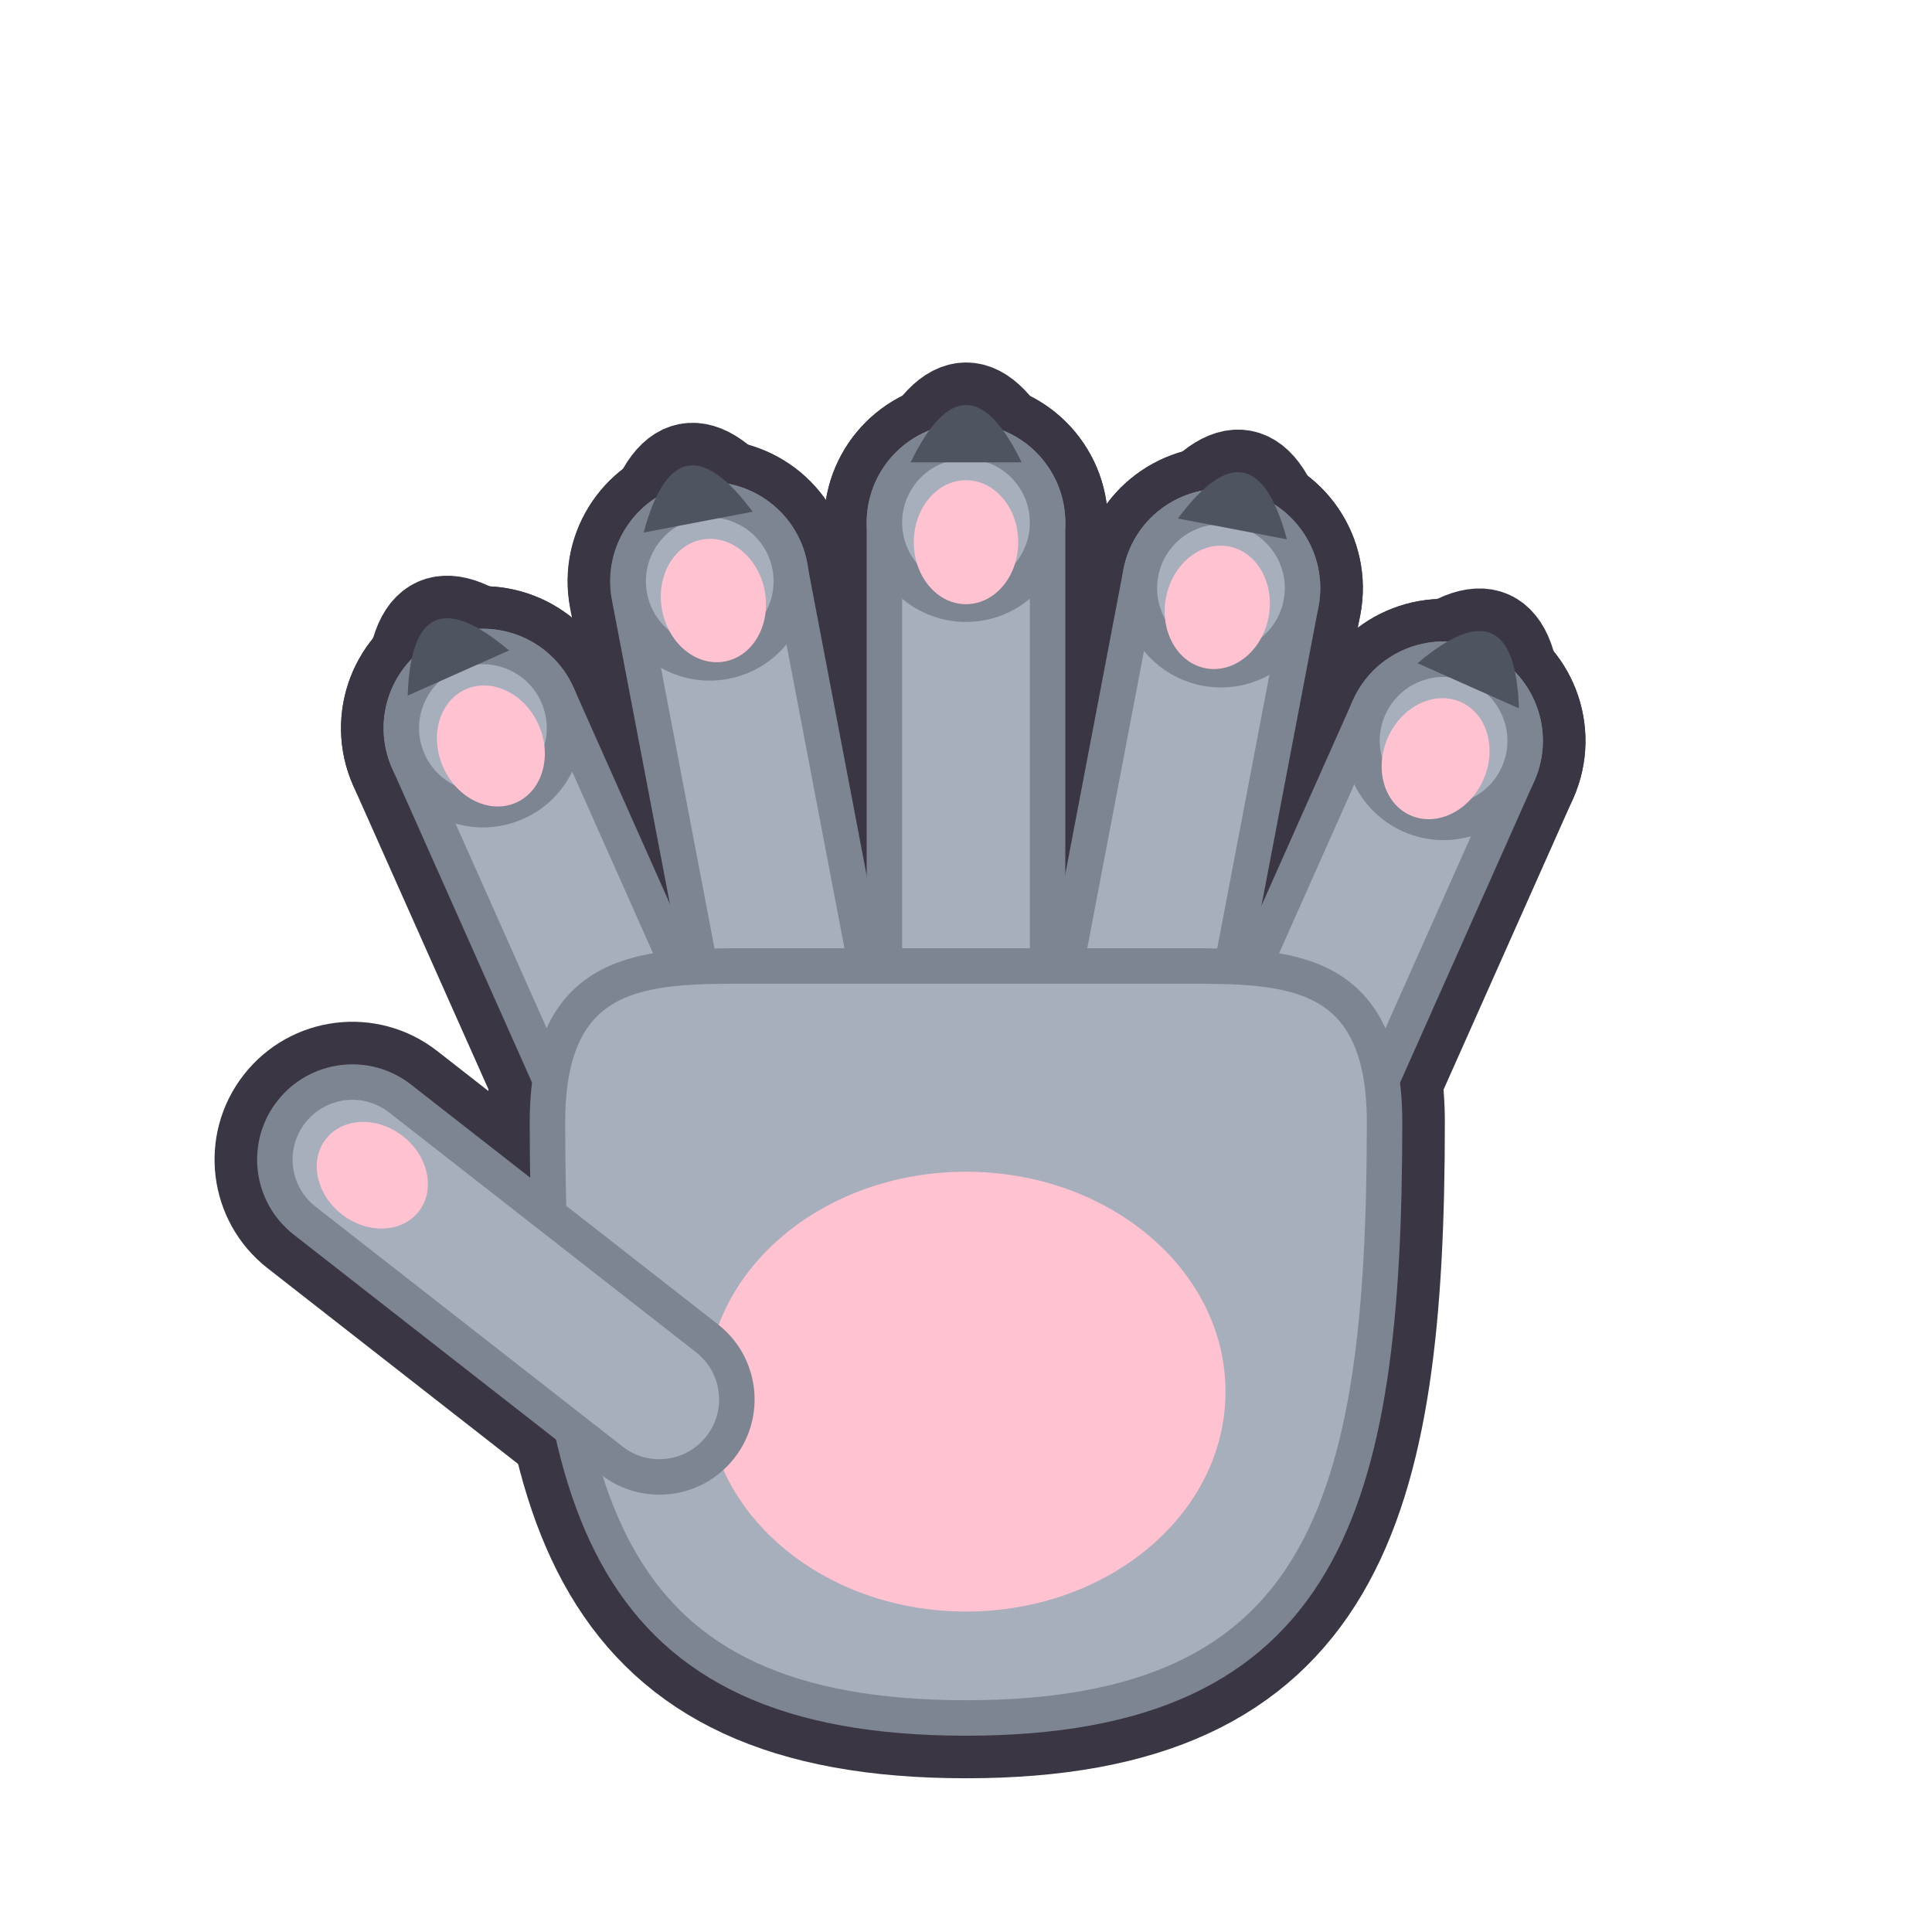
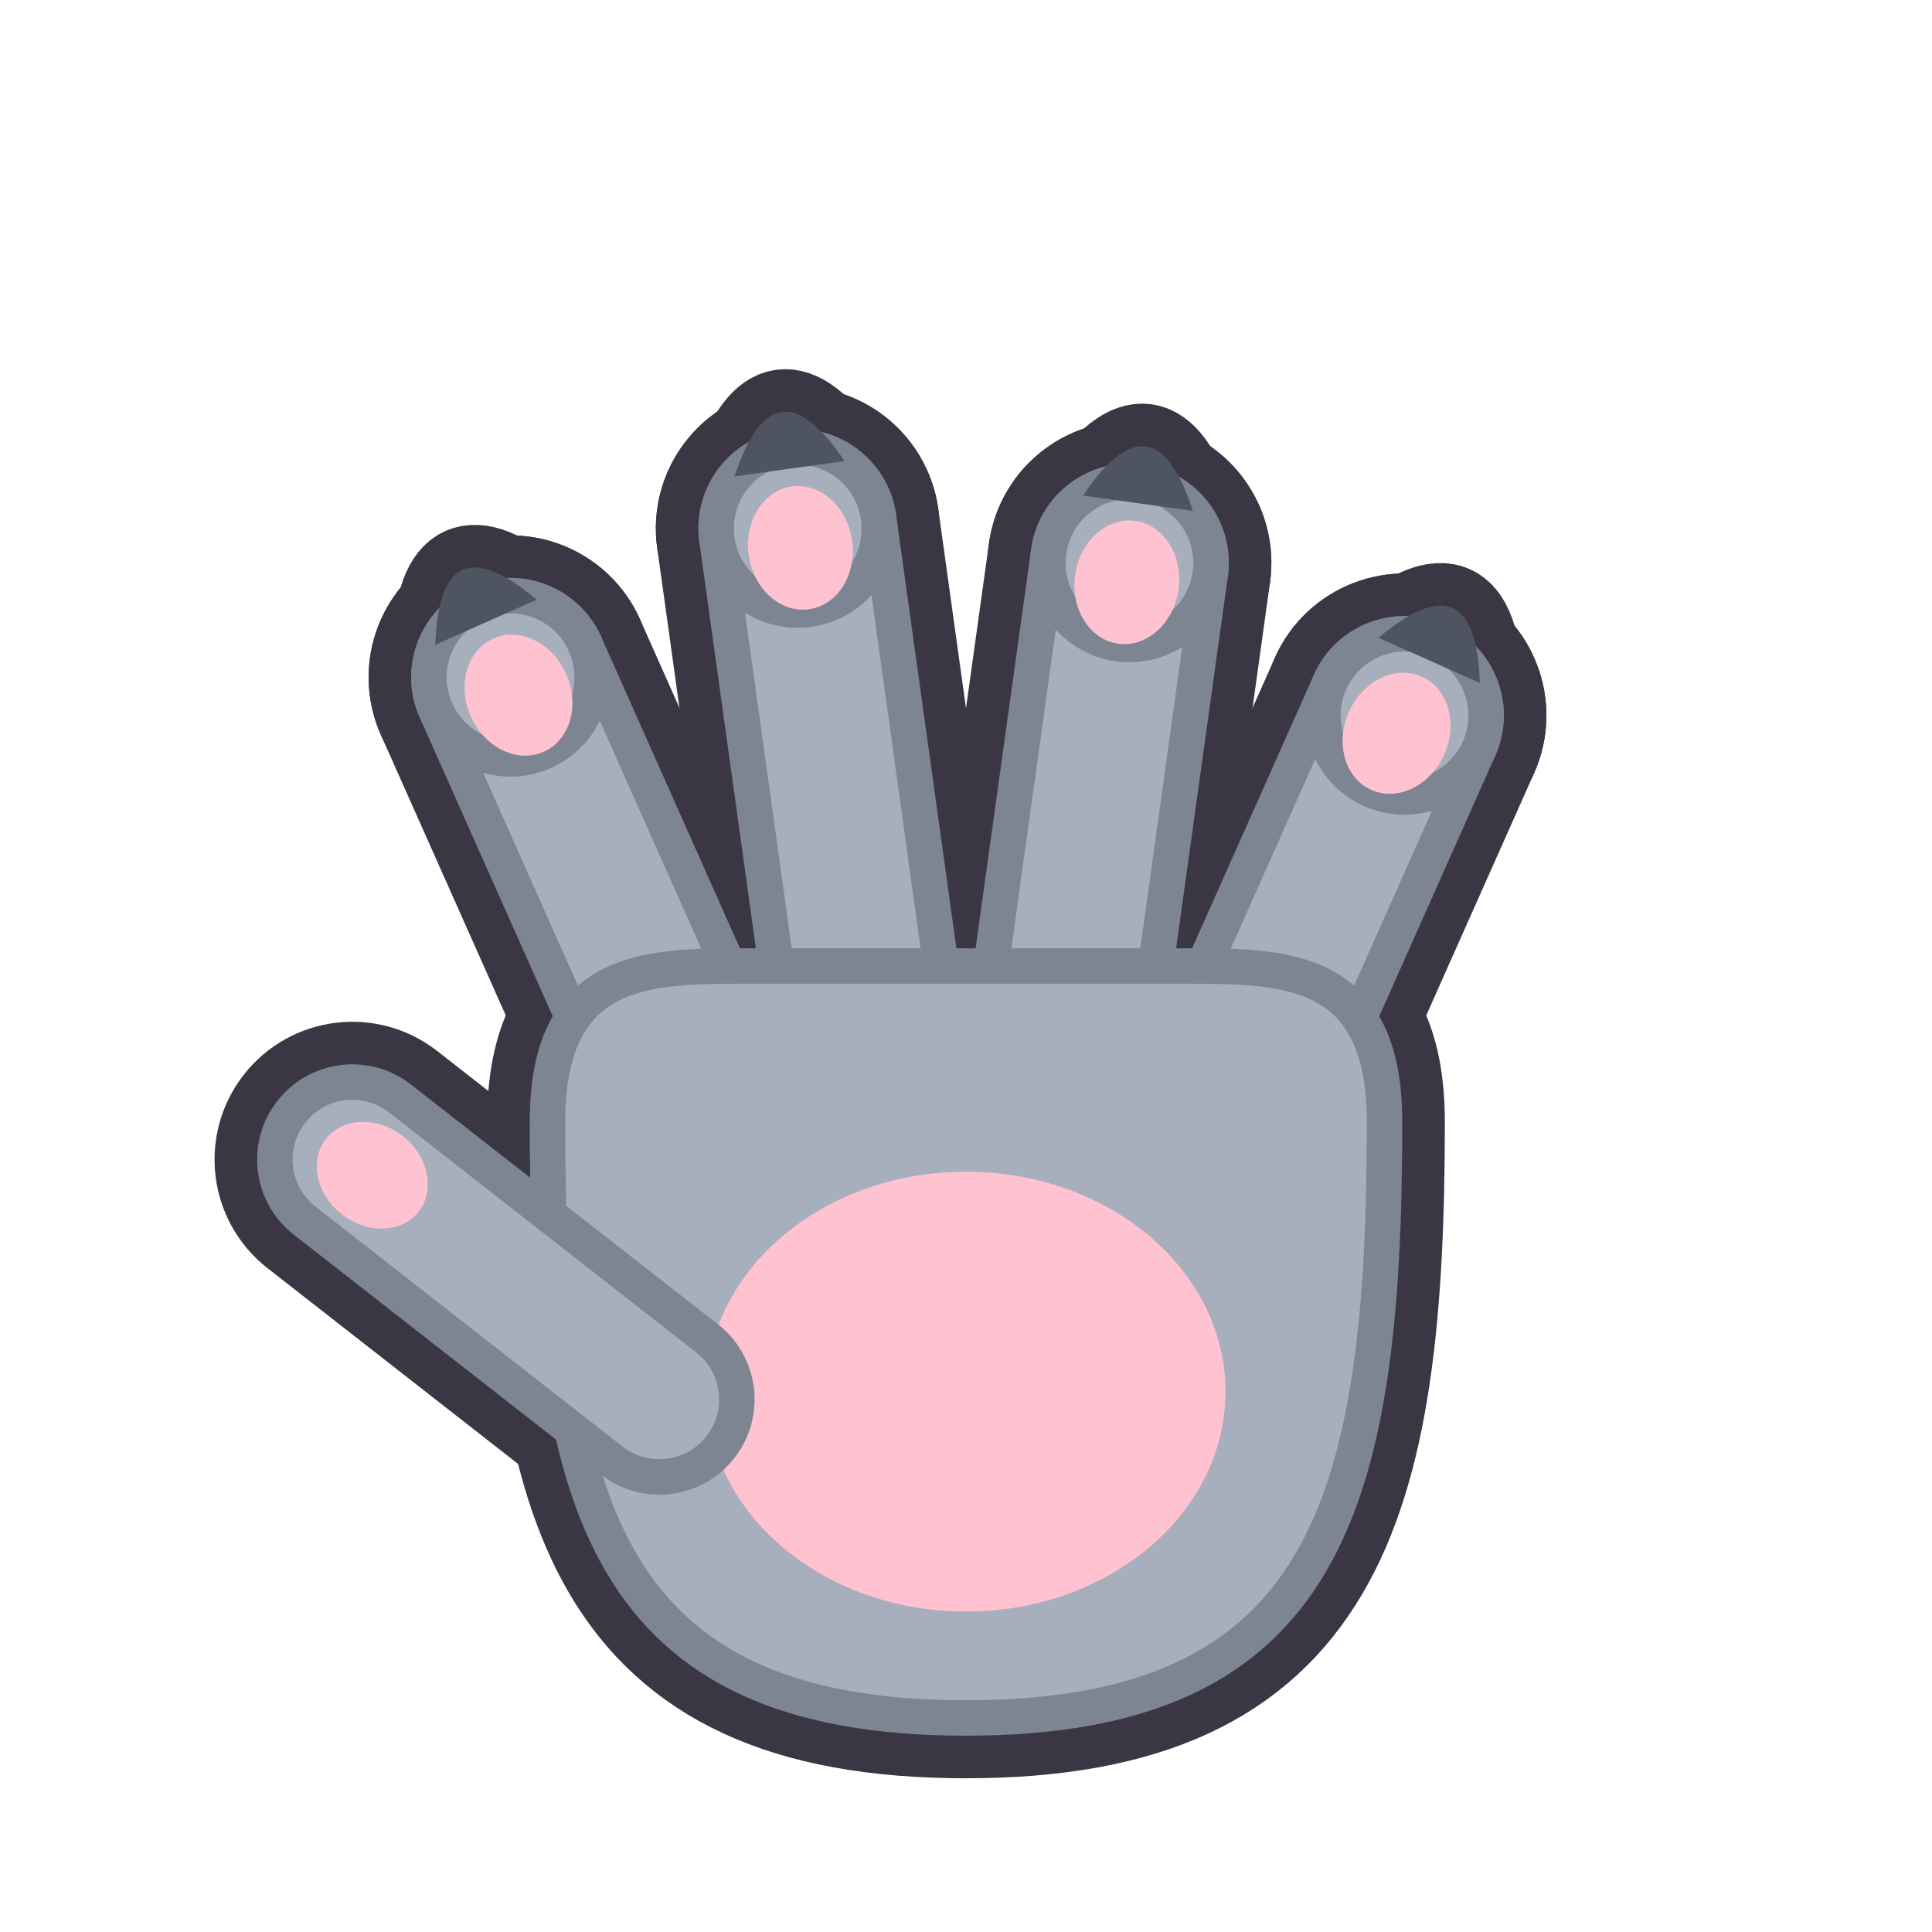
<svg xmlns="http://www.w3.org/2000/svg" viewBox="0 0 256 256" width="256" height="256" role="img" aria-labelledby="t-high_five_raccoon">
  <g transform="translate(7.68,7.68) scale(0.94)">
    <g class="outline">
-       <g transform="rotate(-24 85.52 152)">
-         <rect x="74.02" y="77.52" width="23" height="92.48" rx="11.5" fill="#3B3644" stroke="#3B3644" stroke-width="17" stroke-linejoin="round" />
-         <circle cx="85.52" cy="89.02" r="11.5" fill="#3B3644" stroke="#3B3644" stroke-width="17" stroke-linejoin="round" />
-         <path d="M77.7 80.52q7.82-16.15 15.64 0z" fill="#3B3644" stroke="#3B3644" stroke-width="12" stroke-linejoin="round" />
-         <ellipse cx="85.52" cy="91.78" rx="7.36" ry="8.74" fill="#3B3644" stroke="#3B3644" stroke-width="12" stroke-linejoin="round" />
+       <g transform="rotate(-24 92.6 152)">
+         <rect x="81.1" y="69.68" width="23" height="100.3" rx="11.5" fill="#3B3644" stroke="#3B3644" stroke-width="17" stroke-linejoin="round" />
+         <circle cx="92.6" cy="81.18" r="11.5" fill="#3B3644" stroke="#3B3644" stroke-width="17" stroke-linejoin="round" />
+         <path d="M84.78 72.68q7.82-16.15 15.64 0z" fill="#3B3644" stroke="#3B3644" stroke-width="12" stroke-linejoin="round" />
+         <ellipse cx="92.6" cy="83.94" rx="7.36" ry="8.74" fill="#3B3644" stroke="#3B3644" stroke-width="12" stroke-linejoin="round" />
      </g>
-       <g transform="rotate(-10.8 106.8 152)">
-         <rect x="95.26" y="60.86" width="23" height="109.1" rx="11.5" fill="#3B3644" stroke="#3B3644" stroke-width="17" stroke-linejoin="round" />
-         <circle cx="106.8" cy="72.36" r="11.5" fill="#3B3644" stroke="#3B3644" stroke-width="17" stroke-linejoin="round" />
-         <path d="M98.94 63.86q7.82-16.15 15.64 0z" fill="#3B3644" stroke="#3B3644" stroke-width="12" stroke-linejoin="round" />
-         <ellipse cx="106.8" cy="75.12" rx="7.36" ry="8.74" fill="#3B3644" stroke="#3B3644" stroke-width="12" stroke-linejoin="round" />
+       <g transform="rotate(-7.92 116.2 152)">
+         <rect x="104.7" y="54" width="23" height="116" rx="11.5" fill="#3B3644" stroke="#3B3644" stroke-width="17" stroke-linejoin="round" />
+         <circle cx="116.2" cy="65.5" r="11.5" fill="#3B3644" stroke="#3B3644" stroke-width="17" stroke-linejoin="round" />
+         <path d="M108.4 57q7.82-16.15 15.64 0z" fill="#3B3644" stroke="#3B3644" stroke-width="12" stroke-linejoin="round" />
+         <ellipse cx="116.2" cy="68.26" rx="7.36" ry="8.74" fill="#3B3644" stroke="#3B3644" stroke-width="12" stroke-linejoin="round" />
      </g>
-       <g transform="rotate(0 128 152)">
-         <rect x="116.5" y="54" width="23" height="116" rx="11.5" fill="#3B3644" stroke="#3B3644" stroke-width="17" stroke-linejoin="round" />
-         <circle cx="128" cy="65.5" r="11.5" fill="#3B3644" stroke="#3B3644" stroke-width="17" stroke-linejoin="round" />
-         <path d="M120.2 57q7.82-16.15 15.64 0z" fill="#3B3644" stroke="#3B3644" stroke-width="12" stroke-linejoin="round" />
-         <ellipse cx="128" cy="68.26" rx="7.36" ry="8.74" fill="#3B3644" stroke="#3B3644" stroke-width="12" stroke-linejoin="round" />
+       <g transform="rotate(7.92 139.8 152)">
+         <rect x="128.3" y="58.9" width="23" height="111.1" rx="11.5" fill="#3B3644" stroke="#3B3644" stroke-width="17" stroke-linejoin="round" />
+         <circle cx="139.8" cy="70.4" r="11.5" fill="#3B3644" stroke="#3B3644" stroke-width="17" stroke-linejoin="round" />
+         <path d="M132 61.9q7.82-16.15 15.64 0z" fill="#3B3644" stroke="#3B3644" stroke-width="12" stroke-linejoin="round" />
+         <ellipse cx="139.8" cy="73.16" rx="7.36" ry="8.74" fill="#3B3644" stroke="#3B3644" stroke-width="12" stroke-linejoin="round" />
      </g>
-       <g transform="rotate(10.8 149.2 152)">
-         <rect x="137.7" y="61.84" width="23" height="108.2" rx="11.5" fill="#3B3644" stroke="#3B3644" stroke-width="17" stroke-linejoin="round" />
-         <circle cx="149.2" cy="73.34" r="11.5" fill="#3B3644" stroke="#3B3644" stroke-width="17" stroke-linejoin="round" />
-         <path d="M141.4 64.84q7.82-16.15 15.64 0z" fill="#3B3644" stroke="#3B3644" stroke-width="12" stroke-linejoin="round" />
-         <ellipse cx="149.2" cy="76.1" rx="7.36" ry="8.74" fill="#3B3644" stroke="#3B3644" stroke-width="12" stroke-linejoin="round" />
-       </g>
-       <g transform="rotate(24 170.5 152)">
-         <rect x="159" y="79.48" width="23" height="90.52" rx="11.5" fill="#3B3644" stroke="#3B3644" stroke-width="17" stroke-linejoin="round" />
-         <circle cx="170.5" cy="90.98" r="11.5" fill="#3B3644" stroke="#3B3644" stroke-width="17" stroke-linejoin="round" />
-         <path d="M162.7 82.48q7.82-16.15 15.64 0z" fill="#3B3644" stroke="#3B3644" stroke-width="12" stroke-linejoin="round" />
-         <ellipse cx="170.5" cy="93.74" rx="7.36" ry="8.74" fill="#3B3644" stroke="#3B3644" stroke-width="12" stroke-linejoin="round" />
+       <g transform="rotate(24 163.4 152)">
+         <rect x="151.9" y="75.56" width="23" height="94.44" rx="11.5" fill="#3B3644" stroke="#3B3644" stroke-width="17" stroke-linejoin="round" />
+         <circle cx="163.4" cy="87.06" r="11.5" fill="#3B3644" stroke="#3B3644" stroke-width="17" stroke-linejoin="round" />
+         <path d="M155.6 78.56q7.82-16.15 15.64 0z" fill="#3B3644" stroke="#3B3644" stroke-width="12" stroke-linejoin="round" />
+         <ellipse cx="163.4" cy="89.82" rx="7.36" ry="8.74" fill="#3B3644" stroke="#3B3644" stroke-width="12" stroke-linejoin="round" />
      </g>
      <path d="M69 150C69 128 83 128 97 128H159C173 128 187 128 187 150C187 204 178.7 234 128 234C77.26 234 69 204 69 150Z" fill="#3B3644" stroke="#3B3644" stroke-width="17" stroke-linejoin="round" />
      <ellipse cx="128" cy="188" rx="36.58" ry="31" fill="#3B3644" stroke="#3B3644" stroke-width="12" stroke-linejoin="round" />
      <g transform="rotate(-52 80.8 186)">
        <rect x="69.88" y="125.2" width="21.85" height="76.76" rx="10.92" fill="#3B3644" stroke="#3B3644" stroke-width="17" stroke-linejoin="round" />
      </g>
      <g transform="rotate(-52 80.8 186)">
        <ellipse cx="80.8" cy="139.7" rx="6.992" ry="8.303" fill="#3B3644" stroke="#3B3644" stroke-width="12" stroke-linejoin="round" />
      </g>
    </g>
-     <g transform="rotate(-24 85.52 152)">
-       <rect x="74.02" y="77.52" width="23" height="92.48" rx="11.5" fill="#A7AEBC" stroke="#7D8492" stroke-width="5" stroke-linejoin="round" />
-       <circle cx="85.52" cy="89.02" r="11.5" fill="#A7AEBC" stroke="#7D8492" stroke-width="5" stroke-linejoin="round" />
-       <path d="M77.7 80.52q7.82-16.15 15.64 0z" fill="#4E5561" />
-       <ellipse cx="85.52" cy="91.78" rx="7.36" ry="8.74" fill="#FFC2D1" />
+     <g transform="rotate(-24 92.6 152)">
+       <rect x="81.1" y="69.68" width="23" height="100.3" rx="11.5" fill="#A7AEBC" stroke="#7D8492" stroke-width="5" stroke-linejoin="round" />
+       <circle cx="92.6" cy="81.18" r="11.5" fill="#A7AEBC" stroke="#7D8492" stroke-width="5" stroke-linejoin="round" />
+       <path d="M84.78 72.68q7.82-16.15 15.64 0z" fill="#4E5561" />
+       <ellipse cx="92.6" cy="83.94" rx="7.36" ry="8.74" fill="#FFC2D1" />
    </g>
-     <g transform="rotate(-10.8 106.8 152)">
-       <rect x="95.26" y="60.86" width="23" height="109.1" rx="11.5" fill="#A7AEBC" stroke="#7D8492" stroke-width="5" stroke-linejoin="round" />
-       <circle cx="106.8" cy="72.36" r="11.5" fill="#A7AEBC" stroke="#7D8492" stroke-width="5" stroke-linejoin="round" />
-       <path d="M98.94 63.86q7.82-16.15 15.64 0z" fill="#4E5561" />
-       <ellipse cx="106.8" cy="75.12" rx="7.36" ry="8.74" fill="#FFC2D1" />
+     <g transform="rotate(-7.92 116.2 152)">
+       <rect x="104.7" y="54" width="23" height="116" rx="11.5" fill="#A7AEBC" stroke="#7D8492" stroke-width="5" stroke-linejoin="round" />
+       <circle cx="116.2" cy="65.5" r="11.5" fill="#A7AEBC" stroke="#7D8492" stroke-width="5" stroke-linejoin="round" />
+       <path d="M108.4 57q7.82-16.15 15.64 0z" fill="#4E5561" />
+       <ellipse cx="116.2" cy="68.26" rx="7.36" ry="8.74" fill="#FFC2D1" />
    </g>
-     <g transform="rotate(0 128 152)">
-       <rect x="116.5" y="54" width="23" height="116" rx="11.5" fill="#A7AEBC" stroke="#7D8492" stroke-width="5" stroke-linejoin="round" />
-       <circle cx="128" cy="65.5" r="11.5" fill="#A7AEBC" stroke="#7D8492" stroke-width="5" stroke-linejoin="round" />
-       <path d="M120.2 57q7.82-16.15 15.64 0z" fill="#4E5561" />
-       <ellipse cx="128" cy="68.26" rx="7.36" ry="8.74" fill="#FFC2D1" />
+     <g transform="rotate(7.92 139.8 152)">
+       <rect x="128.3" y="58.9" width="23" height="111.1" rx="11.5" fill="#A7AEBC" stroke="#7D8492" stroke-width="5" stroke-linejoin="round" />
+       <circle cx="139.8" cy="70.4" r="11.5" fill="#A7AEBC" stroke="#7D8492" stroke-width="5" stroke-linejoin="round" />
+       <path d="M132 61.9q7.82-16.15 15.64 0z" fill="#4E5561" />
+       <ellipse cx="139.8" cy="73.16" rx="7.36" ry="8.74" fill="#FFC2D1" />
    </g>
-     <g transform="rotate(10.8 149.2 152)">
-       <rect x="137.7" y="61.84" width="23" height="108.2" rx="11.5" fill="#A7AEBC" stroke="#7D8492" stroke-width="5" stroke-linejoin="round" />
-       <circle cx="149.2" cy="73.34" r="11.5" fill="#A7AEBC" stroke="#7D8492" stroke-width="5" stroke-linejoin="round" />
-       <path d="M141.4 64.84q7.82-16.15 15.64 0z" fill="#4E5561" />
-       <ellipse cx="149.2" cy="76.1" rx="7.36" ry="8.74" fill="#FFC2D1" />
-     </g>
-     <g transform="rotate(24 170.5 152)">
-       <rect x="159" y="79.48" width="23" height="90.52" rx="11.5" fill="#A7AEBC" stroke="#7D8492" stroke-width="5" stroke-linejoin="round" />
-       <circle cx="170.5" cy="90.98" r="11.5" fill="#A7AEBC" stroke="#7D8492" stroke-width="5" stroke-linejoin="round" />
-       <path d="M162.7 82.48q7.82-16.15 15.64 0z" fill="#4E5561" />
-       <ellipse cx="170.5" cy="93.74" rx="7.36" ry="8.74" fill="#FFC2D1" />
+     <g transform="rotate(24 163.4 152)">
+       <rect x="151.9" y="75.56" width="23" height="94.44" rx="11.5" fill="#A7AEBC" stroke="#7D8492" stroke-width="5" stroke-linejoin="round" />
+       <circle cx="163.4" cy="87.06" r="11.5" fill="#A7AEBC" stroke="#7D8492" stroke-width="5" stroke-linejoin="round" />
+       <path d="M155.6 78.56q7.82-16.15 15.64 0z" fill="#4E5561" />
+       <ellipse cx="163.4" cy="89.82" rx="7.36" ry="8.74" fill="#FFC2D1" />
    </g>
    <path d="M69 150C69 128 83 128 97 128H159C173 128 187 128 187 150C187 204 178.7 234 128 234C77.26 234 69 204 69 150Z" fill="#A7AEBC" stroke="#7D8492" stroke-width="5" stroke-linejoin="round" />
    <ellipse cx="128" cy="188" rx="36.58" ry="31" fill="#FFC2D1" />
    <g transform="rotate(-52 80.8 186)">
      <rect x="69.88" y="125.2" width="21.85" height="76.76" rx="10.92" fill="#A7AEBC" stroke="#7D8492" stroke-width="5" stroke-linejoin="round" />
    </g>
    <g transform="rotate(-52 80.8 186)">
      <ellipse cx="80.8" cy="139.7" rx="6.992" ry="8.303" fill="#FFC2D1" />
    </g>
  </g>
</svg>
